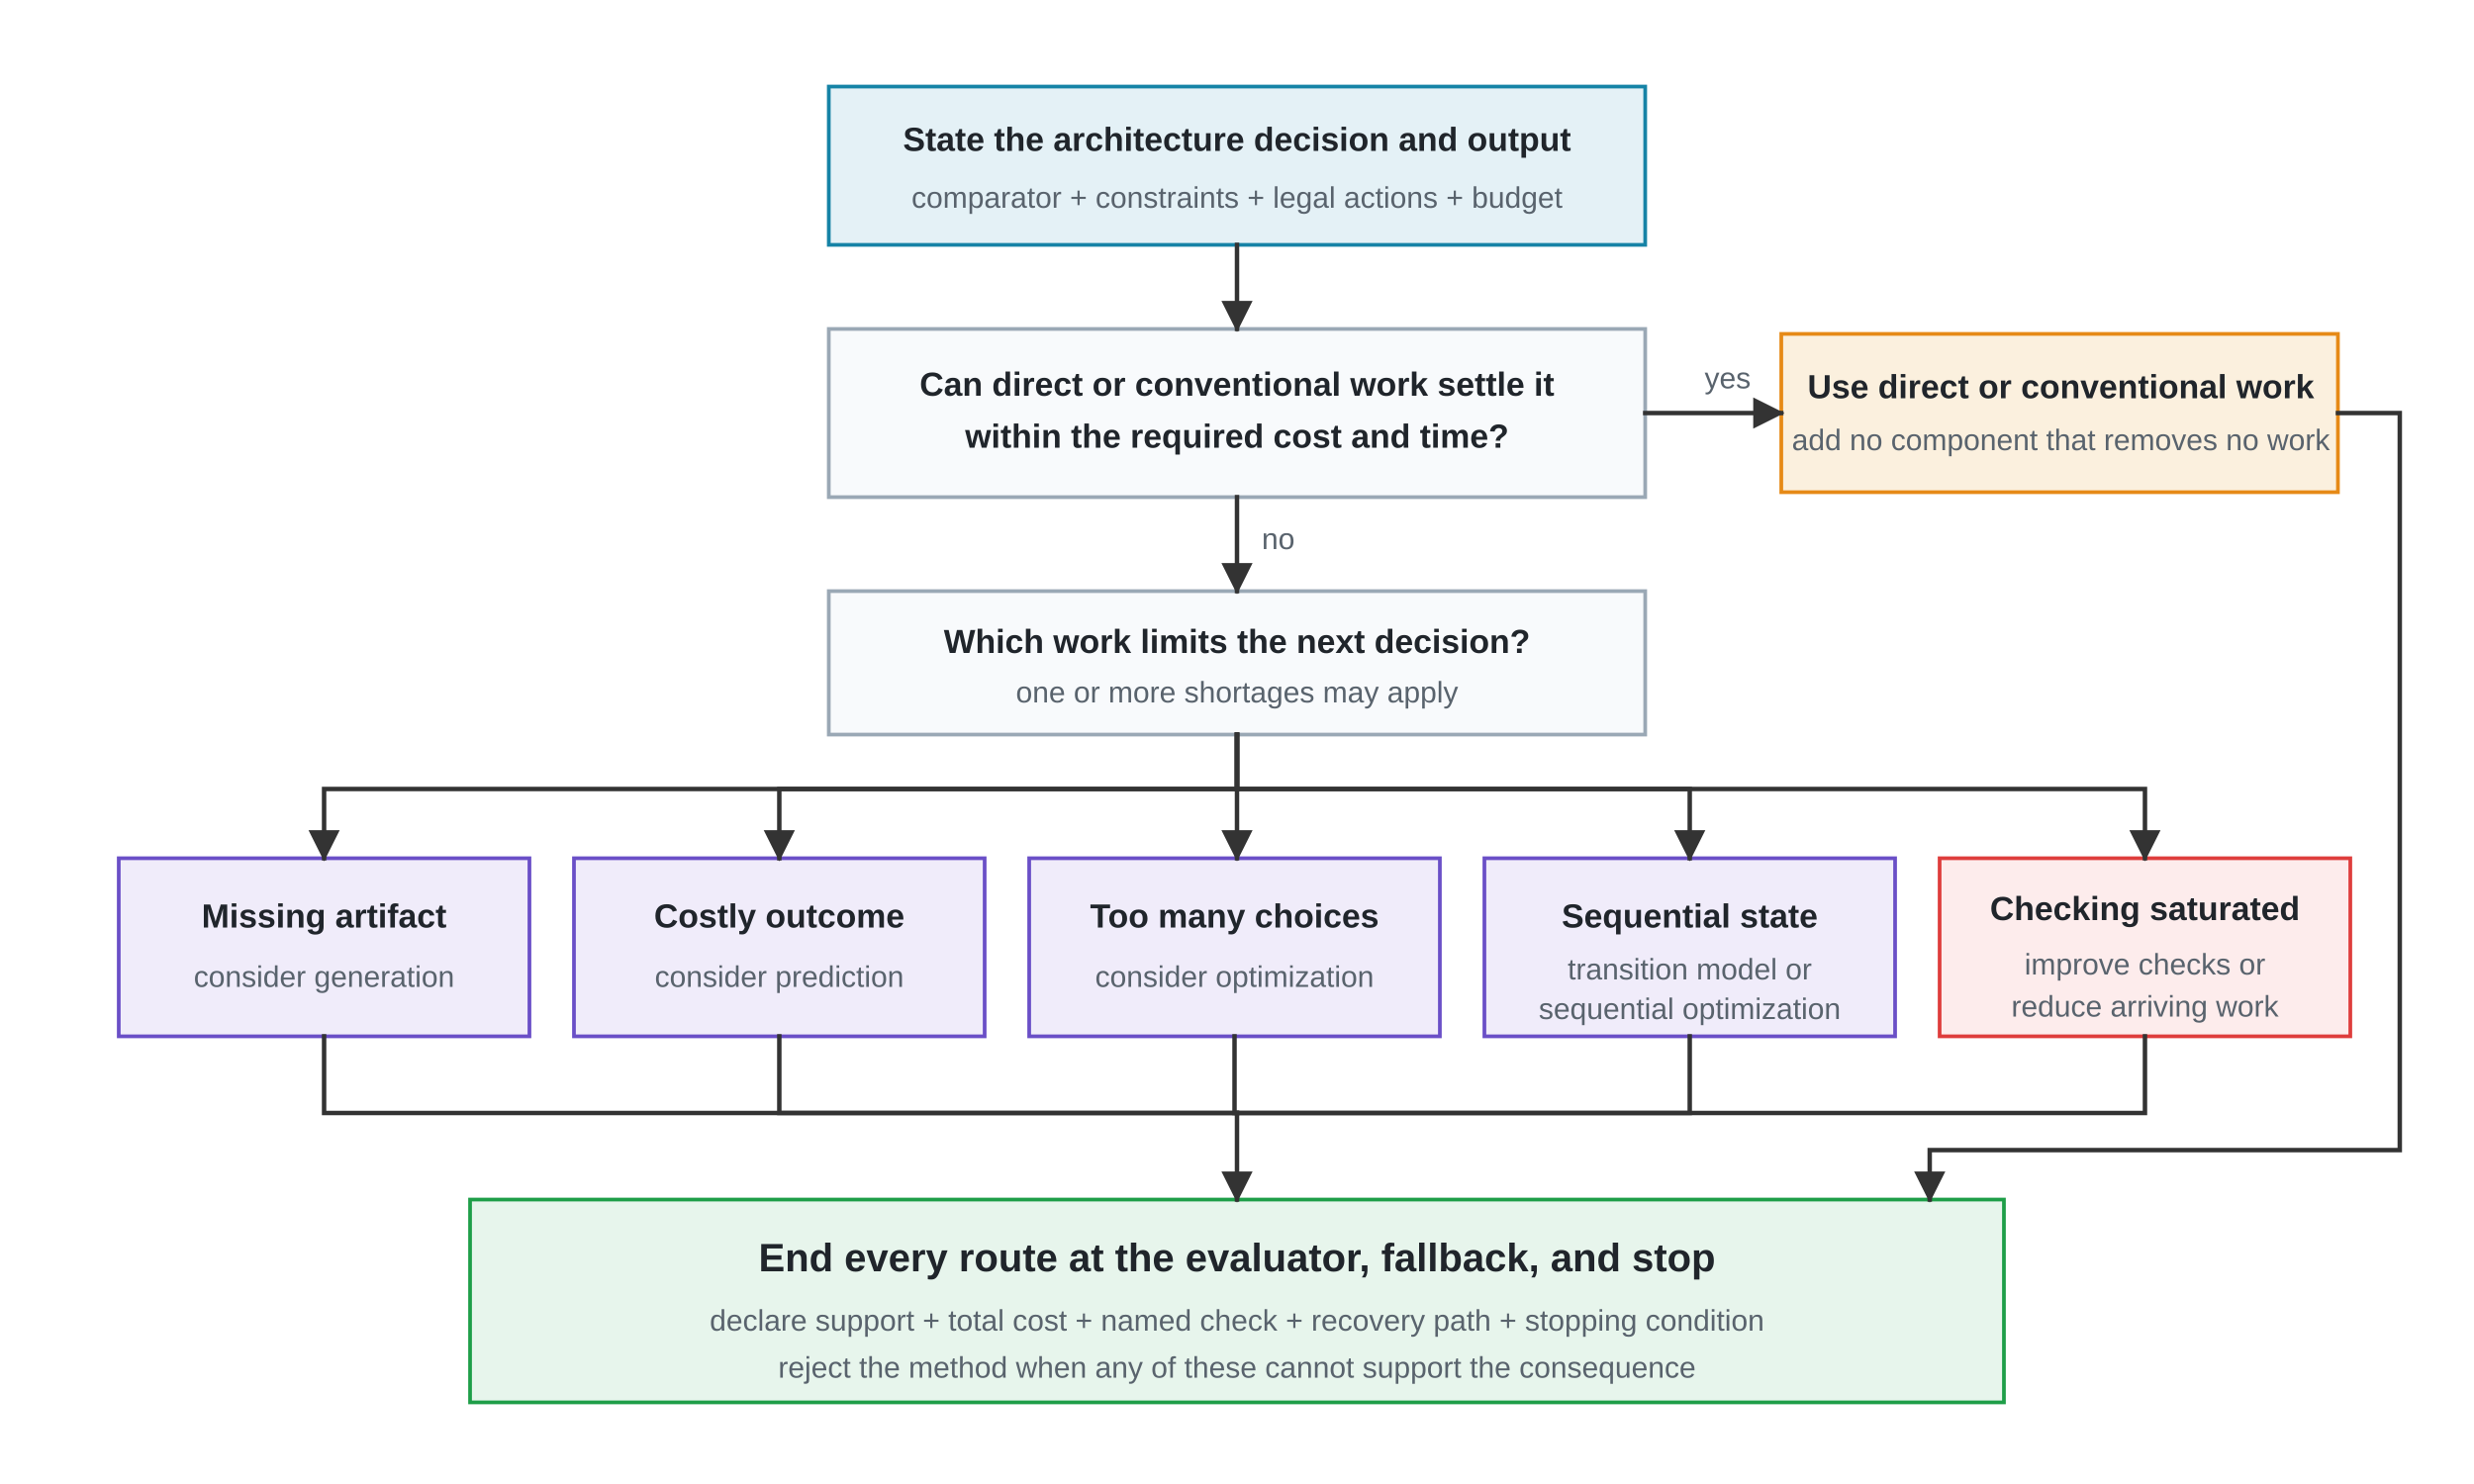
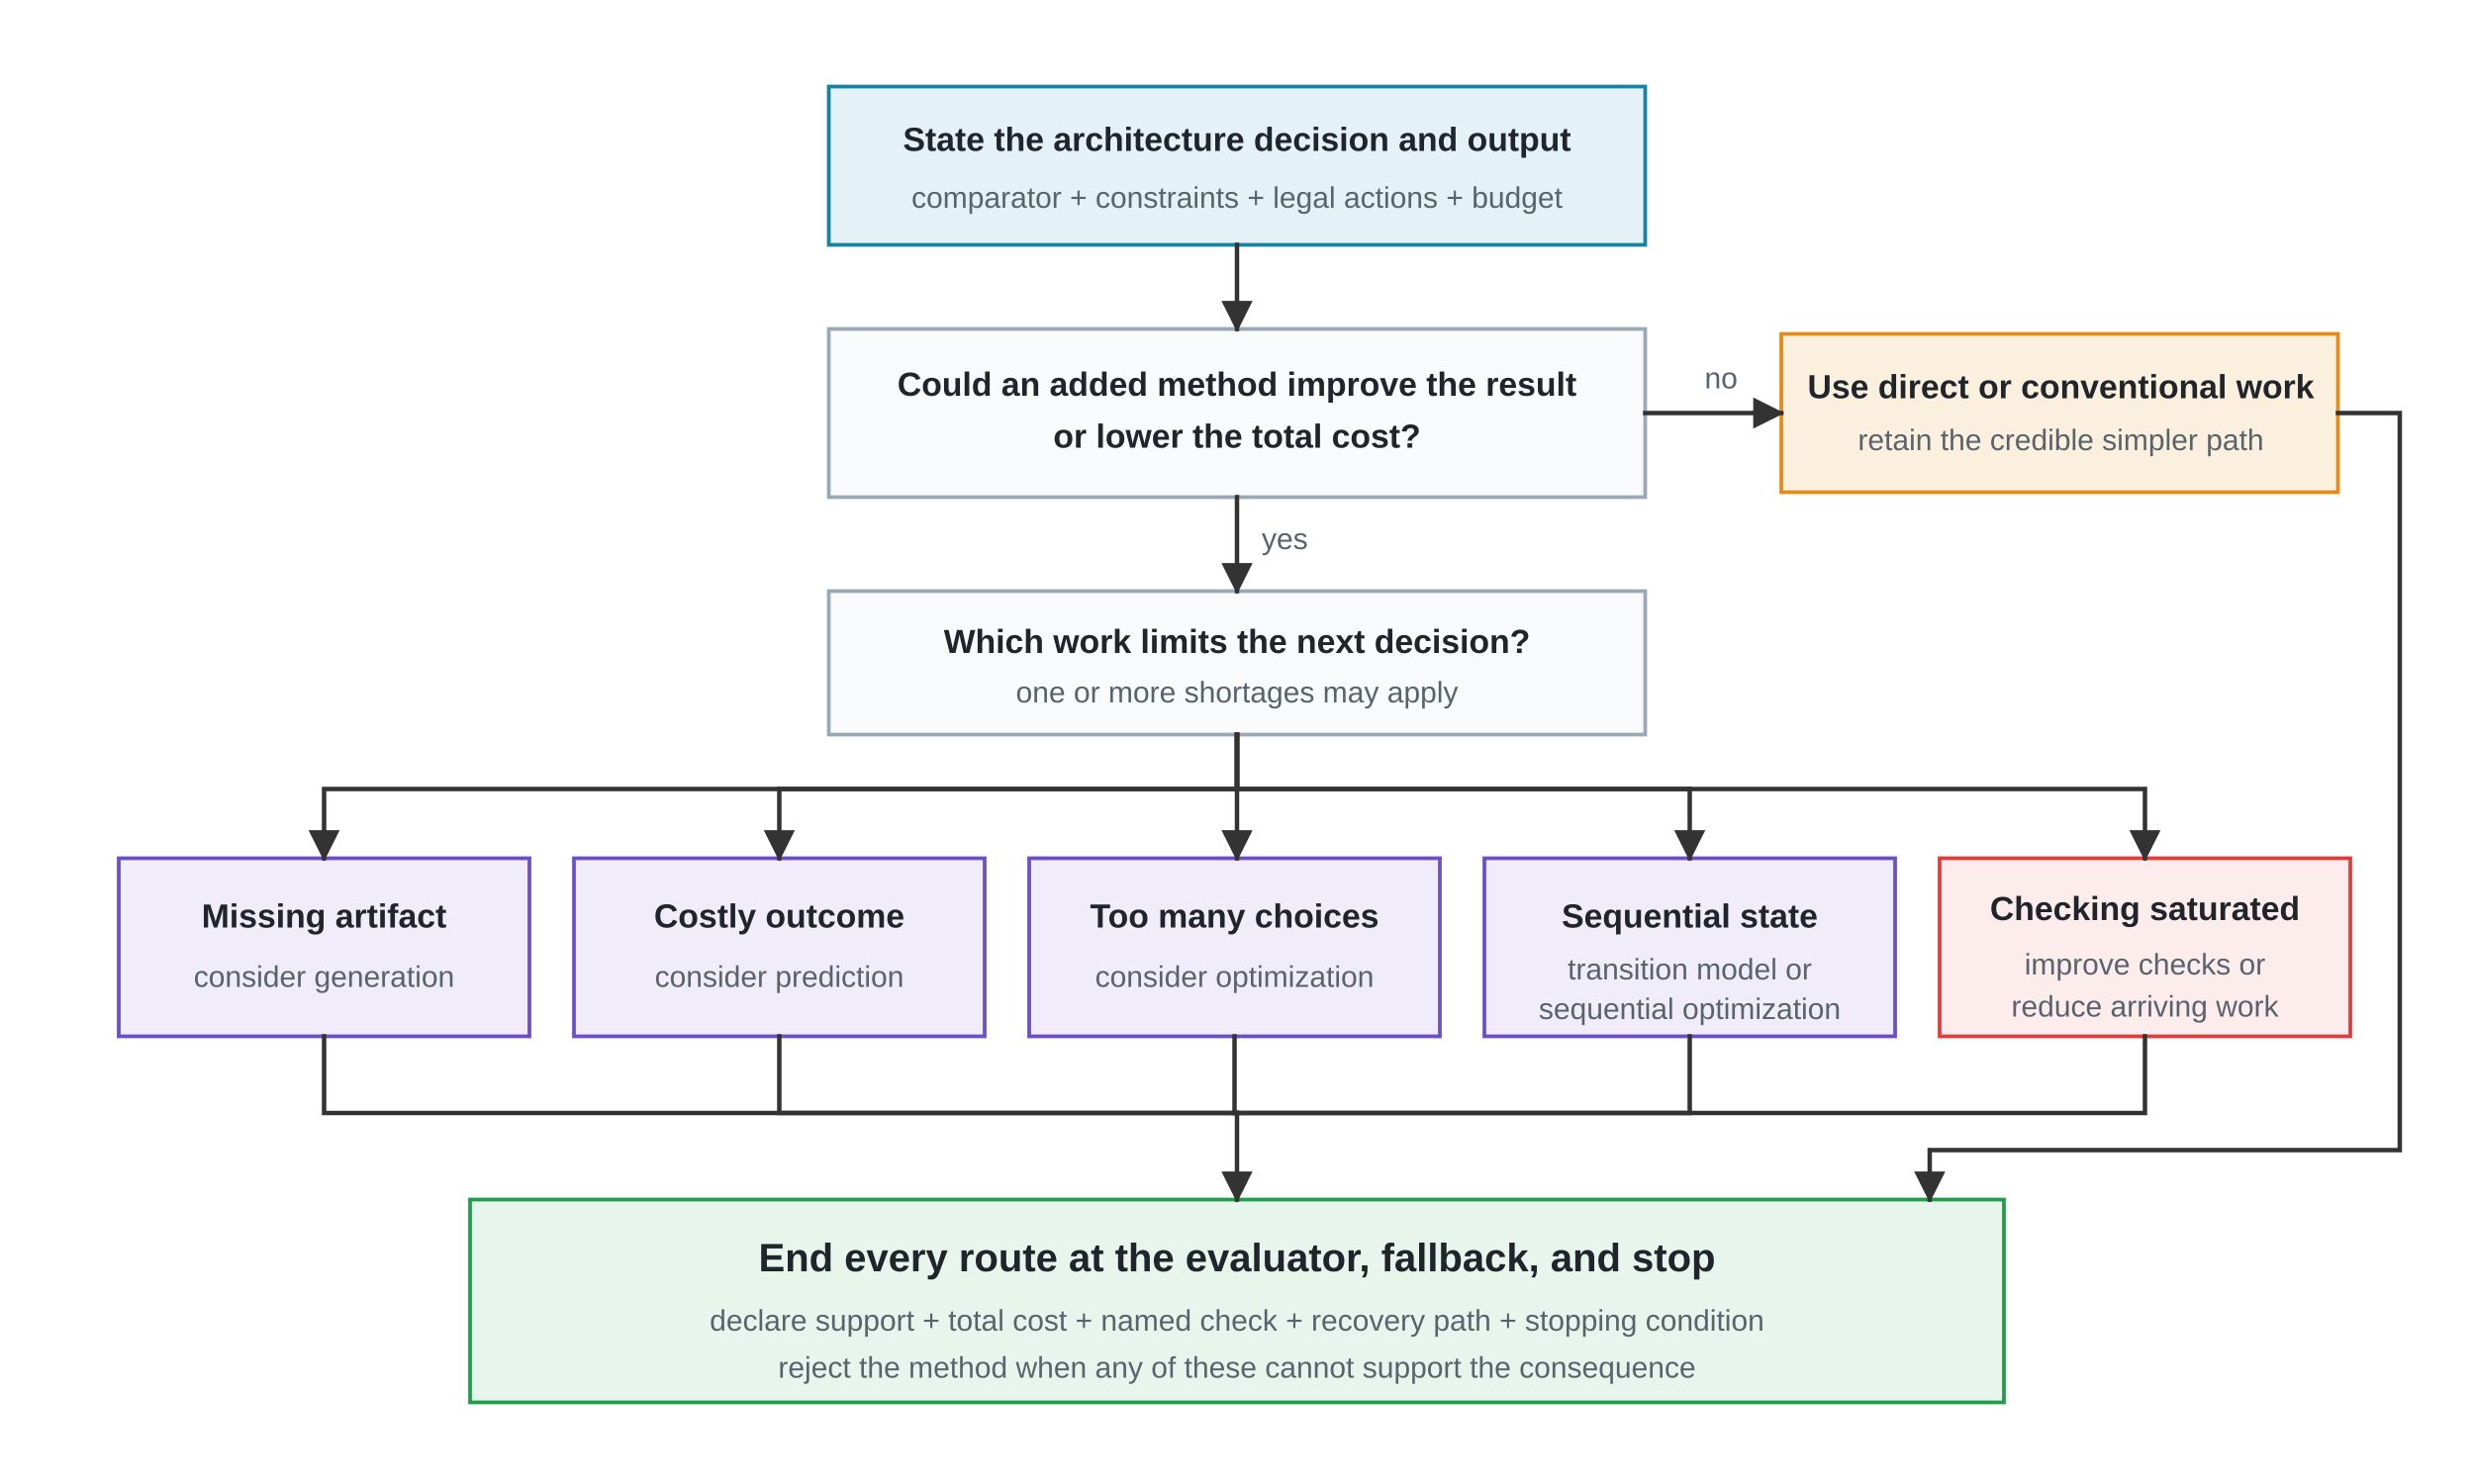
<svg xmlns="http://www.w3.org/2000/svg" viewBox="0 0 1000 600" role="img">
  <defs>
    <marker id="arrow" viewBox="0 0 10 10" refX="9" refY="5" markerWidth="7" markerHeight="7" orient="auto">
      <path d="M 0 0 L 10 5 L 0 10 z" fill="#333333" />
    </marker>
    <style>
      .font { font-family: Arial, Helvetica, sans-serif; fill: #20252B; }
      .head { font-size: 16px; font-weight: 700; }
      .label { font-size: 13.5px; font-weight: 700; }
      .small { font-size: 12px; fill: #59636D; }
      .neutral { fill: #F8FAFC; stroke: #9AA8B5; stroke-width: 1.5; }
      .work { fill: #E4F1F6; stroke: #1683A6; stroke-width: 1.5; }
      .method { fill: #F0ECFA; stroke: #6A4FC7; stroke-width: 1.5; }
      .direct { fill: #FBF0DE; stroke: #E68A17; stroke-width: 1.5; }
      .check { fill: #E7F5EC; stroke: #1E9E48; stroke-width: 1.5; }
      .risk { fill: #FDECEC; stroke: #DE3D3C; stroke-width: 1.5; }
      .line { fill: none; stroke: #333333; stroke-width: 1.8; stroke-linecap: square; stroke-linejoin: miter; marker-end: url(#arrow); }
      .join { fill: none; stroke: #333333; stroke-width: 1.8; stroke-linecap: square; stroke-linejoin: miter; }
    </style>
  </defs>
  <rect width="1000" height="600" fill="#FFFFFF" />
  <rect class="work" x="335" y="35" width="330" height="64" />
  <text class="font label" x="500" y="61" text-anchor="middle">State the architecture decision and output</text>
  <text class="font small" x="500" y="84" text-anchor="middle">comparator + constraints + legal actions + budget</text>
  <rect class="neutral" x="335" y="133" width="330" height="68" />
-   <text class="font label" x="500" y="160" text-anchor="middle">Can direct or conventional work settle it</text>
-   <text class="font label" x="500" y="181" text-anchor="middle">within the required cost and time?</text>
+   <text class="font label" x="500" y="160" text-anchor="middle">Could an added method improve the result</text>
+   <text class="font label" x="500" y="181" text-anchor="middle">or lower the total cost?</text>
  <path class="line" d="M 500 99 V 133" />
  <rect class="direct" x="720" y="135" width="225" height="64" />
  <text class="font label" x="833" y="161" text-anchor="middle">Use direct or conventional work</text>
-   <text class="font small" x="833" y="182" text-anchor="middle">add no component that removes no work</text>
+   <text class="font small" x="833" y="182" text-anchor="middle">retain the credible simpler path</text>
  <path class="line" d="M 665 167 H 720" />
-   <text class="font small" x="689" y="157">yes</text>
+   <text class="font small" x="689" y="157">no</text>
  <rect class="neutral" x="335" y="239" width="330" height="58" />
  <text class="font label" x="500" y="264" text-anchor="middle">Which work limits the next decision?</text>
  <text class="font small" x="500" y="284" text-anchor="middle">one or more shortages may apply</text>
  <path class="line" d="M 500 201 V 239" />
-   <text class="font small" x="510" y="222">no</text>
+   <text class="font small" x="510" y="222">yes</text>
  <rect class="method" x="48" y="347" width="166" height="72" />
  <text class="font label" x="131" y="375" text-anchor="middle">Missing artifact</text>
  <text class="font small" x="131" y="399" text-anchor="middle">consider generation</text>
  <rect class="method" x="232" y="347" width="166" height="72" />
  <text class="font label" x="315" y="375" text-anchor="middle">Costly outcome</text>
  <text class="font small" x="315" y="399" text-anchor="middle">consider prediction</text>
  <rect class="method" x="416" y="347" width="166" height="72" />
  <text class="font label" x="499" y="375" text-anchor="middle">Too many choices</text>
  <text class="font small" x="499" y="399" text-anchor="middle">consider optimization</text>
  <rect class="method" x="600" y="347" width="166" height="72" />
  <text class="font label" x="683" y="375" text-anchor="middle">Sequential state</text>
  <text class="font small" x="683" y="396" text-anchor="middle">transition model or</text>
  <text class="font small" x="683" y="412" text-anchor="middle">sequential optimization</text>
  <rect class="risk" x="784" y="347" width="166" height="72" />
  <text class="font label" x="867" y="372" text-anchor="middle">Checking saturated</text>
  <text class="font small" x="867" y="394" text-anchor="middle">improve checks or</text>
  <text class="font small" x="867" y="411" text-anchor="middle">reduce arriving work</text>
  <path class="line" d="M 500 297 V 319 H 131 V 347" />
  <path class="line" d="M 500 297 V 319 H 315 V 347" />
  <path class="line" d="M 500 297 V 347" />
  <path class="line" d="M 500 297 V 319 H 683 V 347" />
  <path class="line" d="M 500 297 V 319 H 867 V 347" />
  <rect class="check" x="190" y="485" width="620" height="82" />
  <text class="font head" x="500" y="514" text-anchor="middle">End every route at the evaluator, fallback, and stop</text>
  <text class="font small" x="500" y="538" text-anchor="middle">declare support + total cost + named check + recovery path + stopping condition</text>
  <text class="font small" x="500" y="557" text-anchor="middle">reject the method when any of these cannot support the consequence</text>
  <path class="join" d="M 131 419 V 450 H 500" />
  <path class="join" d="M 315 419 V 450 H 500" />
  <path class="join" d="M 499 419 V 450" />
  <path class="join" d="M 683 419 V 450 H 500" />
  <path class="join" d="M 867 419 V 450 H 500" />
  <path class="line" d="M 500 450 V 485" />
  <path class="line" d="M 945 167 H 970 V 465 H 780 V 485" />
</svg>
